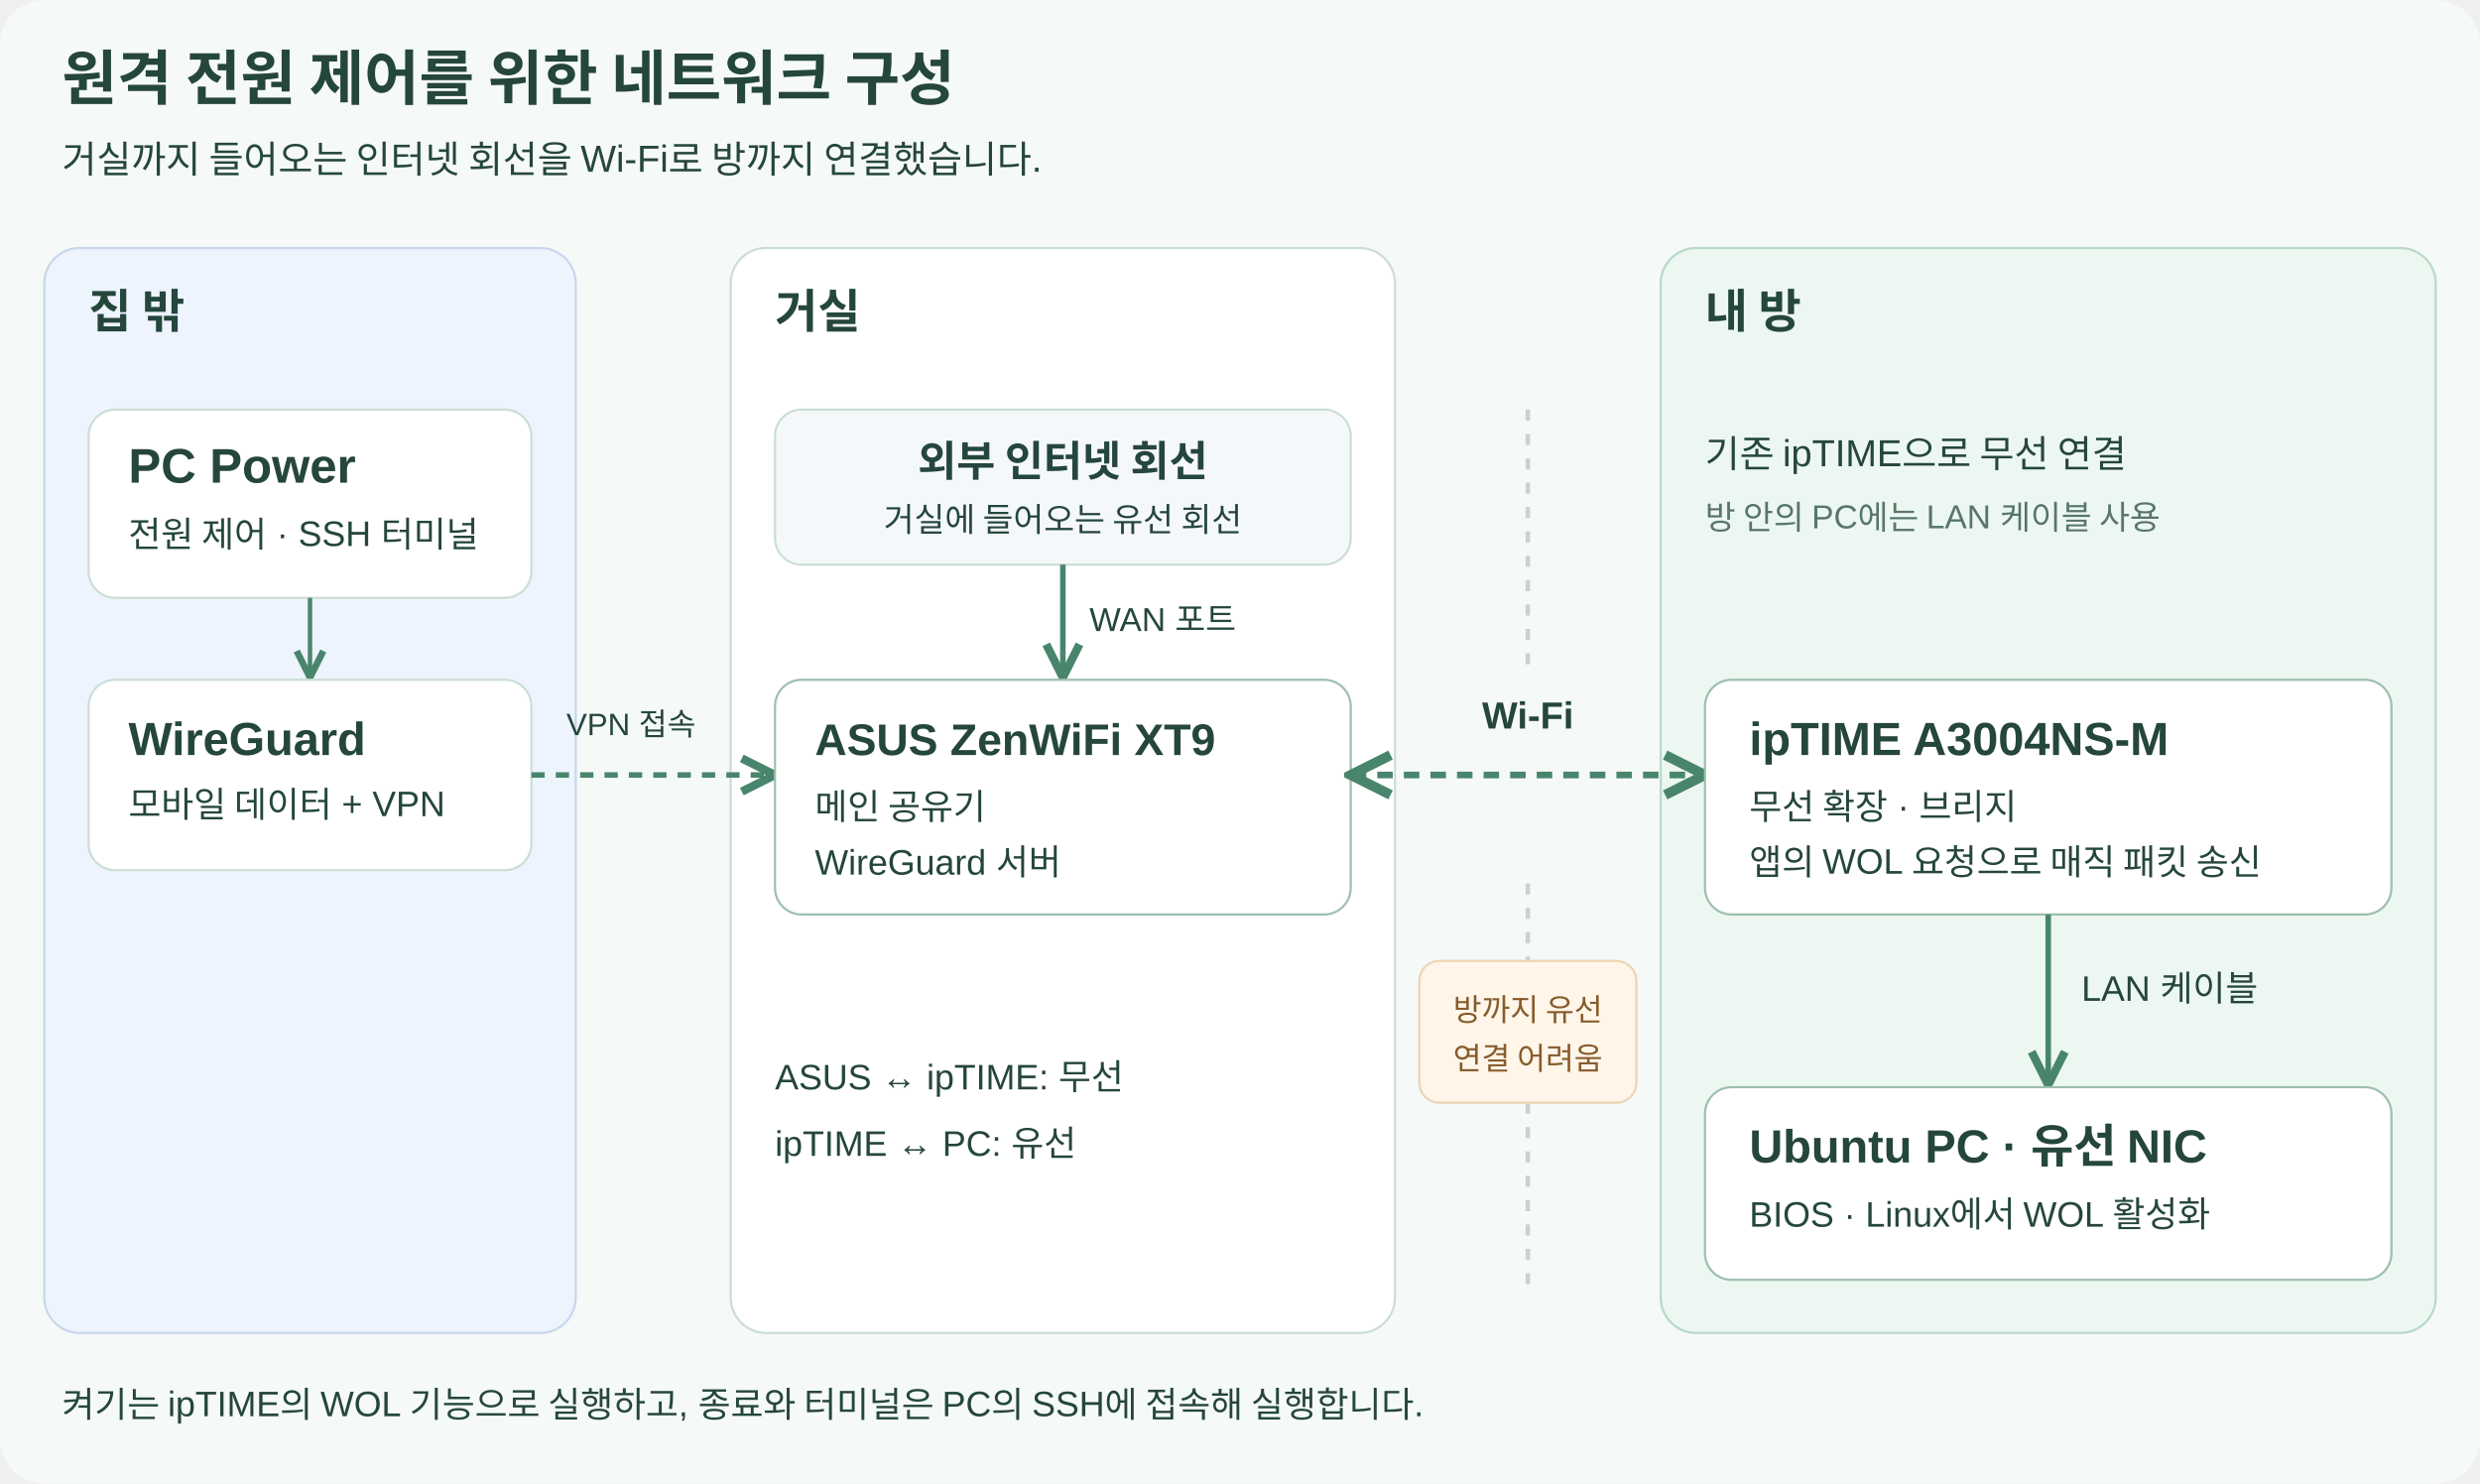
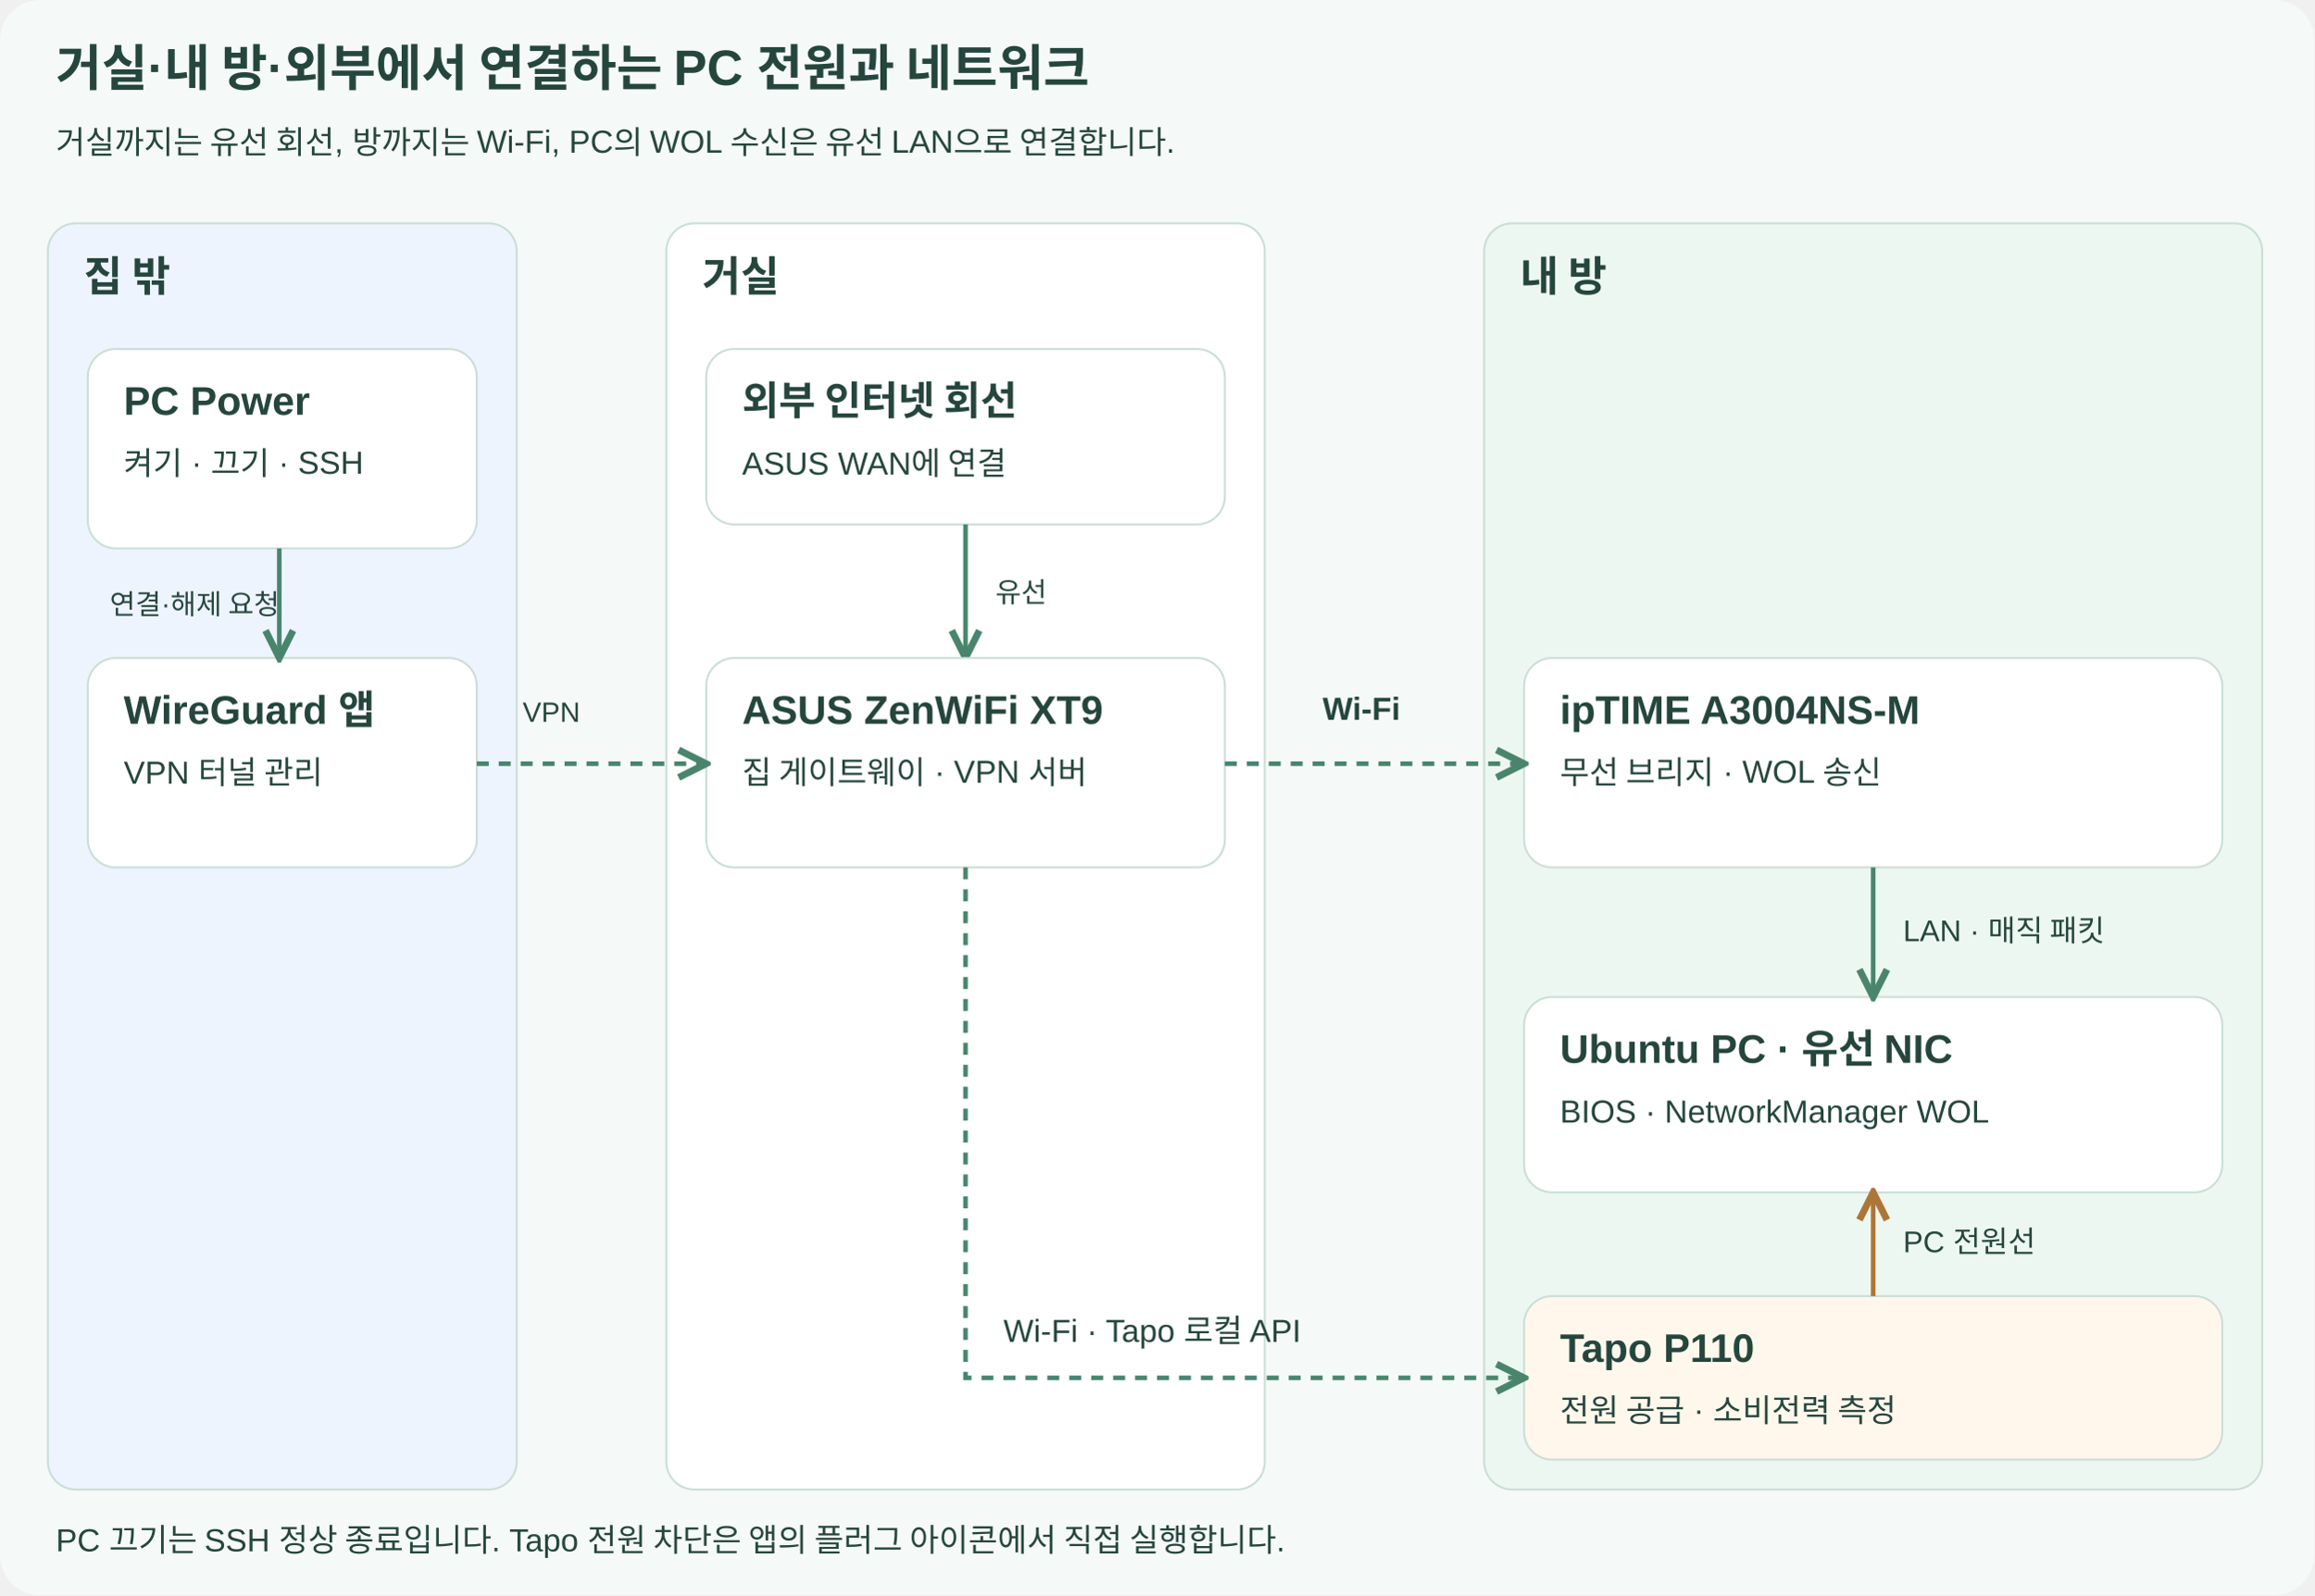
- <svg xmlns="http://www.w3.org/2000/svg" width="1120" height="670" viewBox="0 0 1120 670" role="img" aria-labelledby="title desc">
+ <svg xmlns="http://www.w3.org/2000/svg" width="1160" height="800" viewBox="0 0 1160 800" role="img" aria-labelledby="title desc">
  <defs>
-     <marker id="arrow" markerWidth="8" markerHeight="8" refX="7" refY="4" orient="auto-start-reverse">
+     <marker id="arrow" markerWidth="8" markerHeight="8" refX="7" refY="4" orient="auto">
      <path d="M1 1 L7 4 L1 7" fill="none" stroke="#49856d" stroke-width="1.5" />
    </marker>
+     <marker id="power" markerWidth="8" markerHeight="8" refX="7" refY="4" orient="auto">
+       <path d="M1 1 L7 4 L1 7" fill="none" stroke="#ac7638" stroke-width="1.5" />
+     </marker>
  </defs>
-   <rect width="1120" height="670" rx="20" fill="#f5f9f7" />
+   <rect width="1160" height="800" rx="20" fill="#f5f9f7" />
  <g font-family="Arial, Apple SD Gothic Neo, Noto Sans KR, sans-serif" fill="#25463d">
-     <text x="28" y="45" font-size="27" font-weight="700">원격 전원 제어를 위한 네트워크 구성</text>
-     <text x="28" y="78" font-size="17">거실까지 들어오는 인터넷 회선을 Wi-Fi로 방까지 연결했습니다.</text>
-     <rect x="20" y="112" width="240" height="490" rx="16" fill="#eef4fd" stroke="#c7d7ed" />
-     <text x="40" y="148" font-size="21" font-weight="700">집 밖</text>
-     <rect x="330" y="112" width="300" height="490" rx="16" fill="#fff" stroke="#cbded6" />
-     <text x="350" y="148" font-size="21" font-weight="700">거실</text>
-     <rect x="750" y="112" width="350" height="490" rx="16" fill="#edf7f1" stroke="#b9d9ca" />
-     <text x="770" y="148" font-size="21" font-weight="700">내 방</text>
-     <rect x="40" y="185" width="200" height="85" rx="12" fill="#fff" stroke="#cbded6" />
-     <text x="58" y="218" font-size="22" font-weight="700">PC Power</text>
-     <text x="58" y="247" font-size="16">전원 제어 · SSH 터미널</text>
-     <path d="M140 270 V306" stroke="#49856d" stroke-width="2" marker-end="url(#arrow)" />
-     <rect x="40" y="307" width="200" height="86" rx="12" fill="#fff" stroke="#cbded6" />
-     <text x="58" y="341" font-size="21" font-weight="700">WireGuard</text>
-     <text x="58" y="369" font-size="16">모바일 데이터 + VPN</text>
-     <path d="M240 350 H350" stroke="#49856d" stroke-width="2.5" stroke-dasharray="6 5" marker-end="url(#arrow)" />
-     <text x="285" y="332" text-anchor="middle" font-size="14">VPN 접속</text>
-     <rect x="350" y="185" width="260" height="70" rx="12" fill="#f5f8fa" stroke="#cbded6" />
-     <text x="480" y="215" text-anchor="middle" font-size="19" font-weight="700">외부 인터넷 회선</text>
-     <text x="480" y="240" text-anchor="middle" font-size="15">거실에 들어오는 유선 회선</text>
-     <path d="M480 255 V306" stroke="#49856d" stroke-width="2.5" marker-end="url(#arrow)" />
-     <text x="492" y="285" font-size="15">WAN 포트</text>
-     <rect x="350" y="307" width="260" height="106" rx="12" fill="#fff" stroke="#9ebfaf" />
-     <text x="368" y="341" font-size="20" font-weight="700">ASUS ZenWiFi XT9</text>
-     <text x="368" y="370" font-size="16">메인 공유기</text>
-     <text x="368" y="395" font-size="16">WireGuard 서버</text>
-     <path d="M690 185 V300 M690 399 V580" stroke="#c8d3ce" stroke-width="2" stroke-dasharray="5 6" />
-     <path d="M610 350 H770" stroke="#49856d" stroke-width="3" stroke-dasharray="7 5" marker-start="url(#arrow)" marker-end="url(#arrow)" />
-     <text x="690" y="329" text-anchor="middle" font-size="17" font-weight="700">Wi-Fi</text>
-     <rect x="641" y="434" width="98" height="64" rx="9" fill="#fff5e8" stroke="#ecd5b5" />
-     <text x="690" y="461" text-anchor="middle" font-size="14" fill="#865b2c">방까지 유선</text>
-     <text x="690" y="483" text-anchor="middle" font-size="14" fill="#865b2c">연결 어려움</text>
-     <text x="770" y="211" font-size="17">기존 ipTIME으로 무선 연결</text>
-     <text x="770" y="239" font-size="15" fill="#58766b">방 안의 PC에는 LAN 케이블 사용</text>
-     <rect x="770" y="307" width="310" height="106" rx="12" fill="#fff" stroke="#9ebfaf" />
-     <text x="790" y="341" font-size="21" font-weight="700">ipTIME A3004NS-M</text>
-     <text x="790" y="370" font-size="16">무선 확장 · 브리지</text>
-     <text x="790" y="395" font-size="16">앱의 WOL 요청으로 매직 패킷 송신</text>
-     <path d="M925 413 V490" stroke="#49856d" stroke-width="2.5" marker-end="url(#arrow)" />
-     <text x="940" y="452" font-size="16">LAN 케이블</text>
-     <rect x="770" y="491" width="310" height="87" rx="12" fill="#fff" stroke="#9ebfaf" />
-     <text x="790" y="525" font-size="21" font-weight="700">Ubuntu PC · 유선 NIC</text>
-     <text x="790" y="554" font-size="16">BIOS · Linux에서 WOL 활성화</text>
-     <text x="350" y="492" font-size="16">ASUS ↔ ipTIME: 무선</text>
-     <text x="350" y="522" font-size="16">ipTIME ↔ PC: 유선</text>
-     <text x="28" y="640" font-size="16">켜기는 ipTIME의 WOL 기능으로 실행하고, 종료와 터미널은 PC의 SSH에 접속해 실행합니다.</text>
+     <text x="28" y="43" font-size="25" font-weight="700">거실·내 방·외부에서 연결하는 PC 전원과 네트워크</text>
+     <text x="28" y="77" font-size="16">거실까지는 유선 회선, 방까지는 Wi-Fi, PC의 WOL 수신은 유선 LAN으로 연결합니다.</text>
+     <rect x="24" y="112" width="235" height="635" rx="14" fill="#eef4fd" stroke="#cbded6" />
+     <text x="42" y="146" font-size="21" font-weight="700">집 밖</text>
+     <rect x="334" y="112" width="300" height="635" rx="14" fill="#fff" stroke="#cbded6" />
+     <text x="352" y="146" font-size="21" font-weight="700">거실</text>
+     <rect x="744" y="112" width="390" height="635" rx="14" fill="#edf7f1" stroke="#cbded6" />
+     <text x="762" y="146" font-size="21" font-weight="700">내 방</text>
+     <rect x="44" y="175" width="195" height="100" rx="14" fill="#fff" stroke="#cbded6" />
+     <text x="62" y="208" font-size="20" font-weight="700">PC Power</text>
+     <text x="62" y="238" font-size="16">켜기 · 끄기 · SSH</text>
+     <rect x="44" y="330" width="195" height="105" rx="14" fill="#fff" stroke="#cbded6" />
+     <text x="62" y="363" font-size="20" font-weight="700">WireGuard 앱</text>
+     <text x="62" y="393" font-size="16">VPN 터널 관리</text>
+     <path d="M140 275 V330" fill="none" stroke="#49856d" stroke-width="2.3" marker-end="url(#arrow)" />
+     <text x="55" y="308" font-size="14">연결·해제 요청</text>
+     <rect x="354" y="175" width="260" height="88" rx="14" fill="#fff" stroke="#cbded6" />
+     <text x="372" y="208" font-size="20" font-weight="700">외부 인터넷 회선</text>
+     <text x="372" y="238" font-size="16">ASUS WAN에 연결</text>
+     <path d="M484 263 V330" fill="none" stroke="#49856d" stroke-width="2.3" marker-end="url(#arrow)" />
+     <text x="499" y="302" font-size="14">유선</text>
+     <rect x="354" y="330" width="260" height="105" rx="14" fill="#fff" stroke="#cbded6" />
+     <text x="372" y="363" font-size="20" font-weight="700">ASUS ZenWiFi XT9</text>
+     <text x="372" y="393" font-size="16">집 게이트웨이 · VPN 서버</text>
+     <path d="M239 383 H354" fill="none" stroke="#49856d" stroke-width="2.3" stroke-dasharray="6 5" marker-end="url(#arrow)" />
+     <text x="262" y="362" font-size="14">VPN</text>
+     <rect x="764" y="330" width="350" height="105" rx="14" fill="#fff" stroke="#cbded6" />
+     <text x="782" y="363" font-size="20" font-weight="700">ipTIME A3004NS-M</text>
+     <text x="782" y="393" font-size="16">무선 브리지 · WOL 송신</text>
+     <path d="M614 383 H764" fill="none" stroke="#49856d" stroke-width="2.3" stroke-dasharray="6 5" marker-end="url(#arrow)" />
+     <text x="663" y="361" font-size="16" font-weight="700">Wi-Fi</text>
+     <rect x="764" y="500" width="350" height="98" rx="14" fill="#fff" stroke="#cbded6" />
+     <text x="782" y="533" font-size="20" font-weight="700">Ubuntu PC · 유선 NIC</text>
+     <text x="782" y="563" font-size="16">BIOS · NetworkManager WOL</text>
+     <path d="M939 435 V500" fill="none" stroke="#49856d" stroke-width="2.3" marker-end="url(#arrow)" />
+     <text x="954" y="472" font-size="15">LAN · 매직 패킷</text>
+     <rect x="764" y="650" width="350" height="82" rx="14" fill="#fff7ec" stroke="#cbded6" />
+     <text x="782" y="683" font-size="20" font-weight="700">Tapo P110</text>
+     <text x="782" y="713" font-size="16">전원 공급 · 소비전력 측정</text>
+     <path d="M939 650 V598" fill="none" stroke="#ac7638" stroke-width="2.3" marker-end="url(#power)" />
+     <text x="954" y="628" font-size="15">PC 전원선</text>
+     <path d="M484 435 V691 H764" fill="none" stroke="#49856d" stroke-width="2.3" stroke-dasharray="6 5" marker-end="url(#arrow)" />
+     <text x="503" y="673" font-size="16">Wi-Fi · Tapo 로컬 API</text>
+     <text x="28" y="778" font-size="16">PC 끄기는 SSH 정상 종료입니다. Tapo 전원 차단은 앱의 플러그 아이콘에서 직접 실행합니다.</text>
  </g>
</svg>
